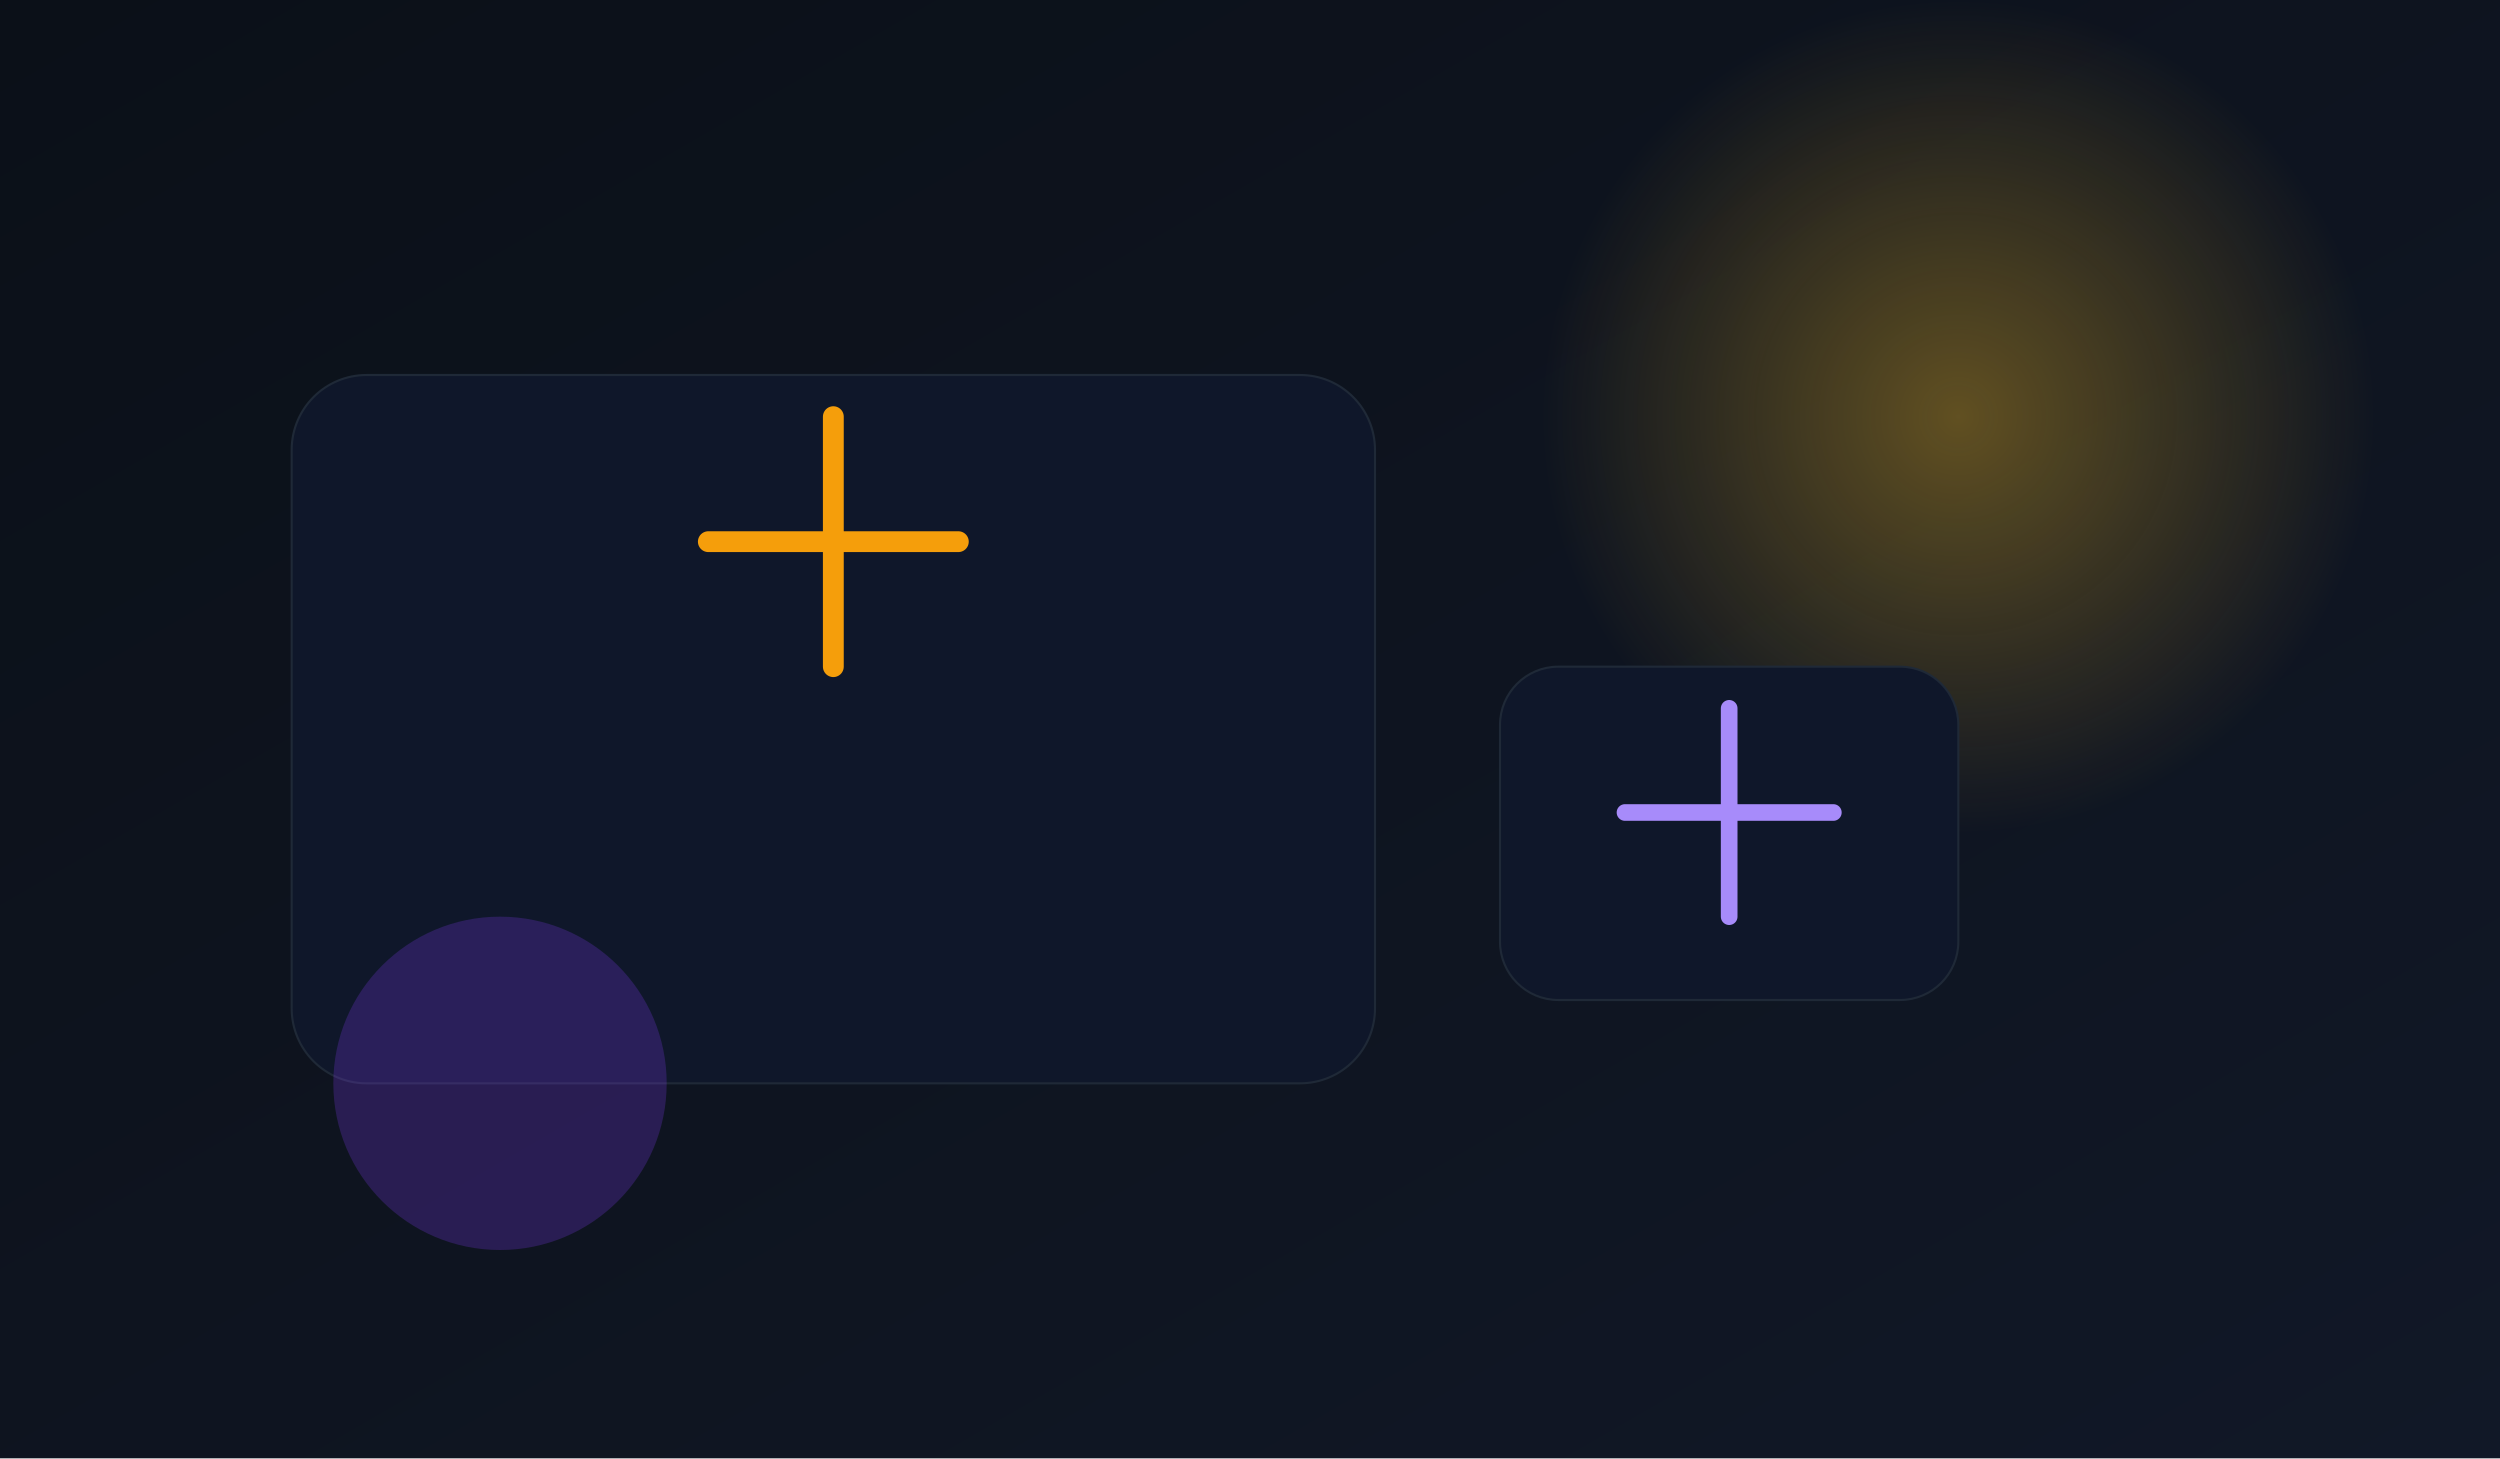
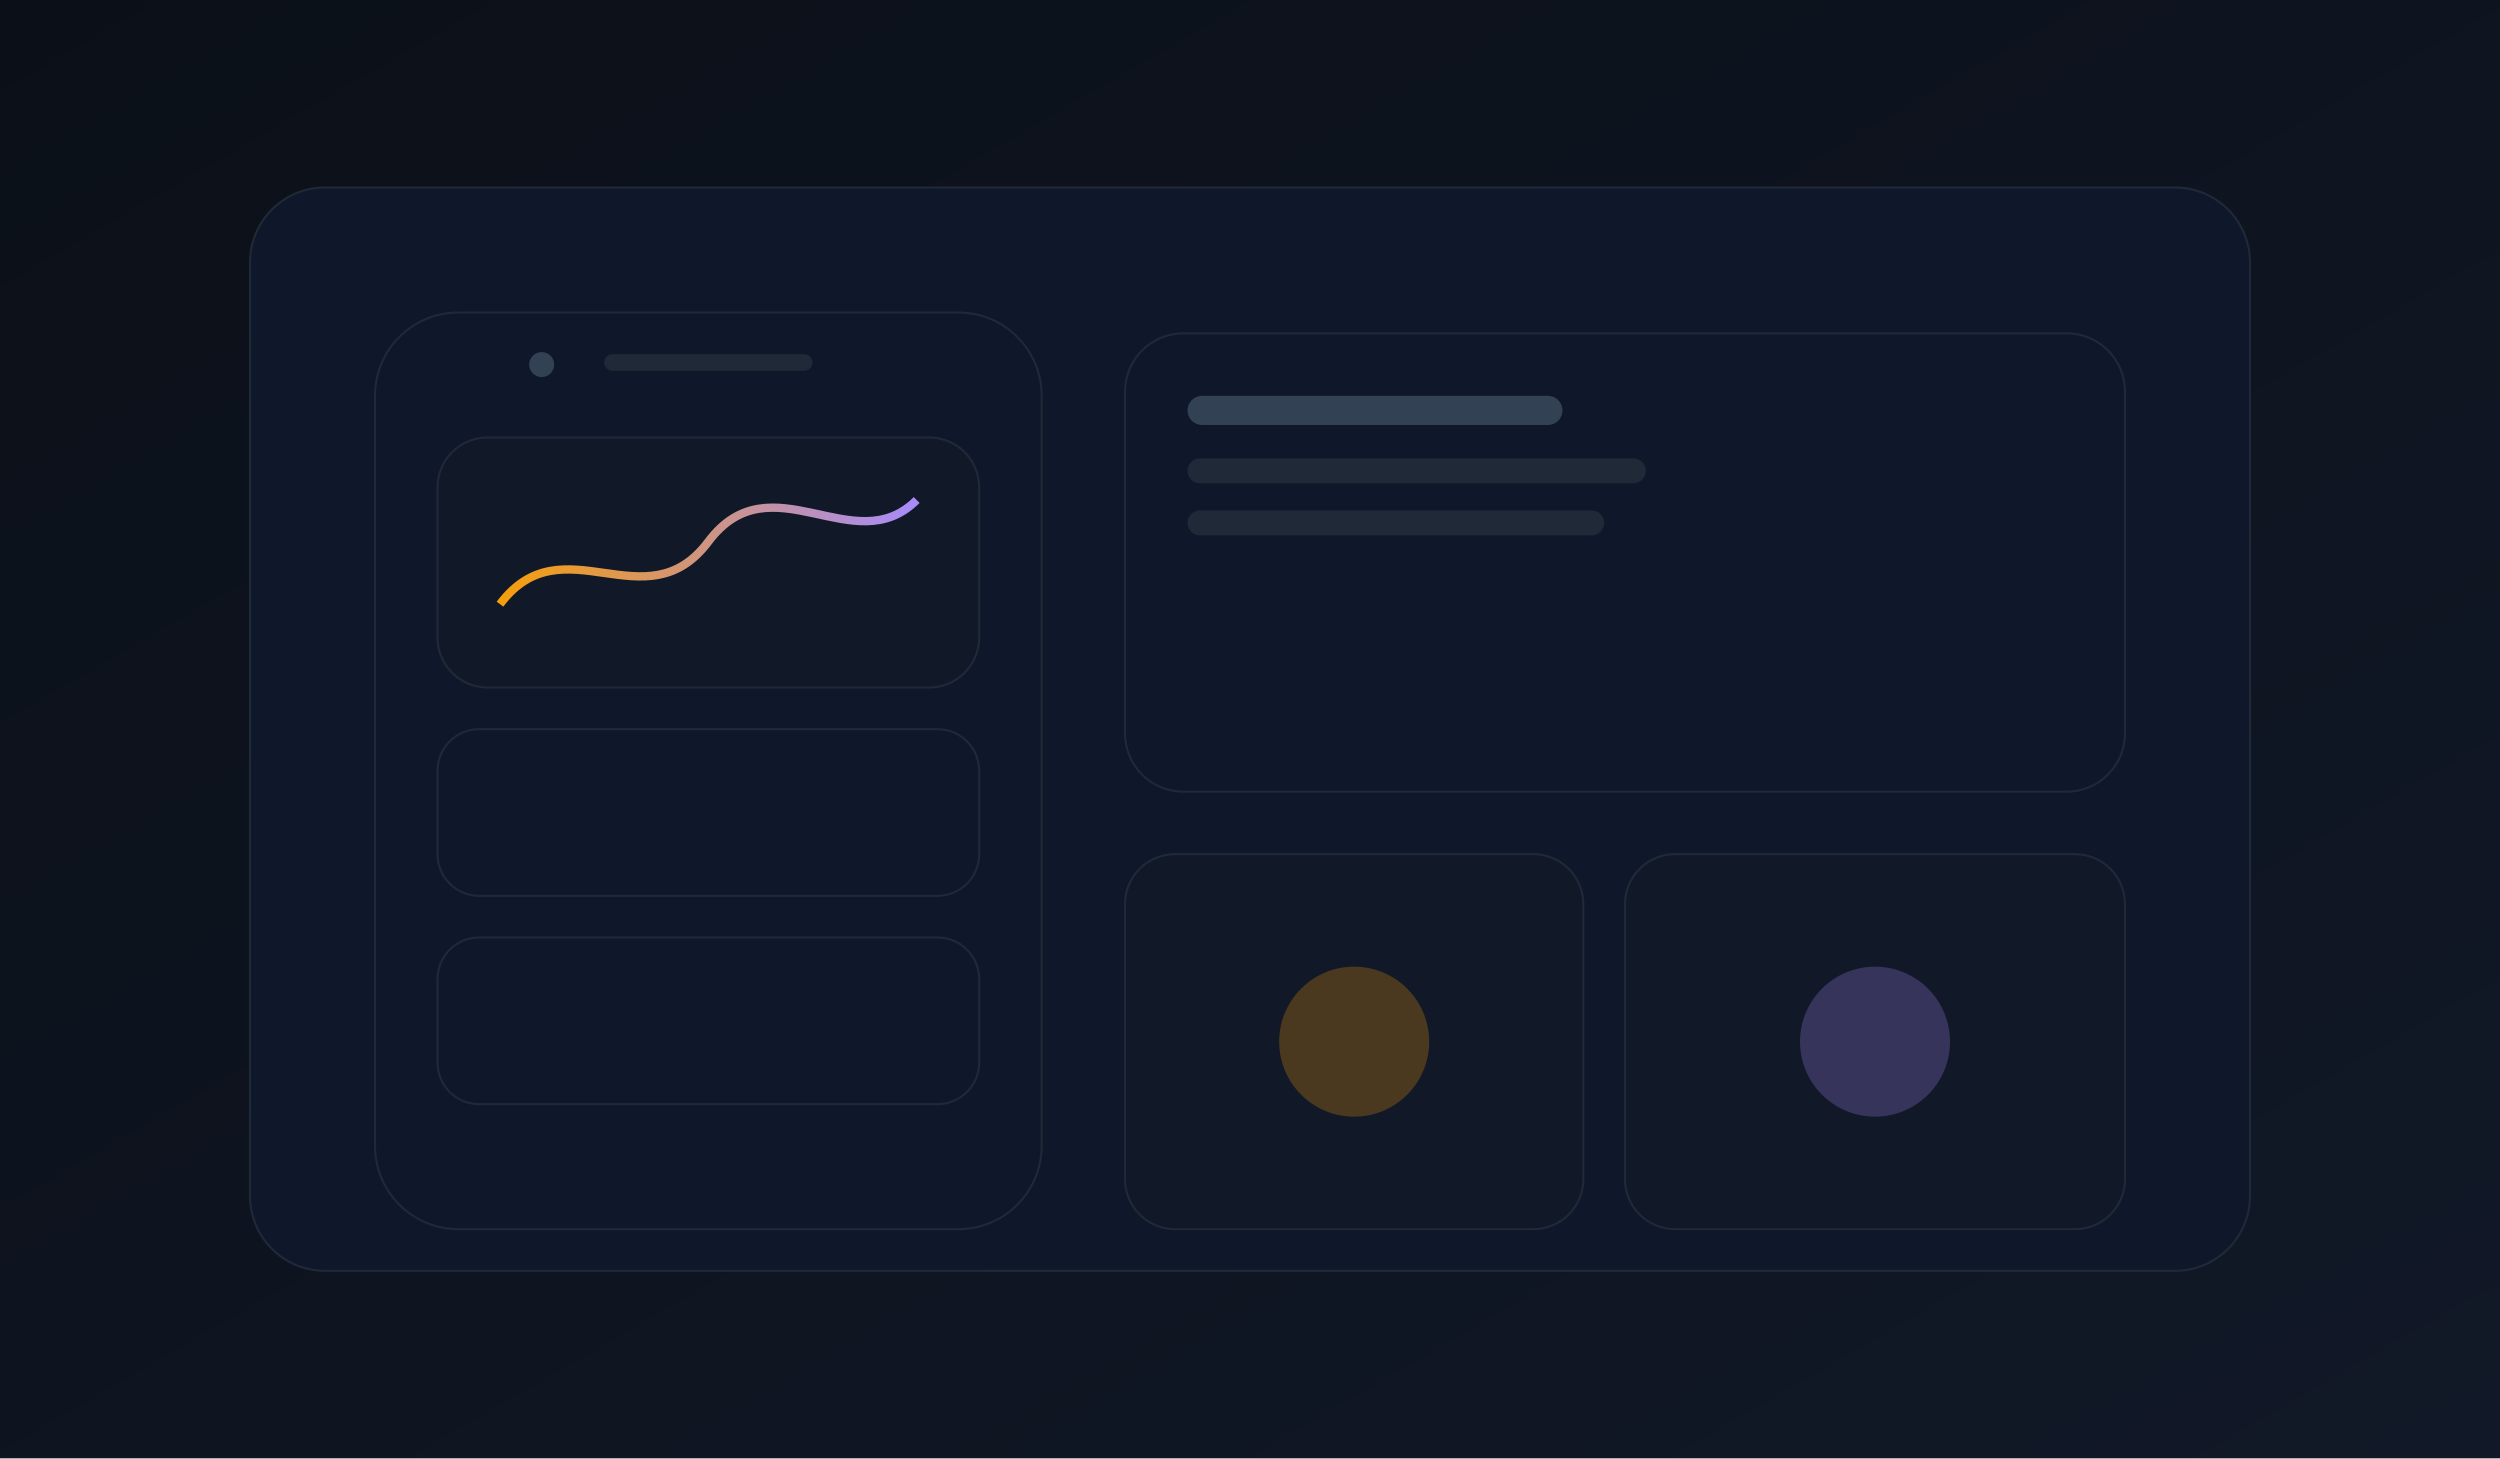
<svg xmlns="http://www.w3.org/2000/svg" width="1200" height="700" viewBox="0 0 1200 700" fill="none">
  <defs>
    <linearGradient id="bg" x1="0" y1="0" x2="1" y2="1">
      <stop offset="0%" stop-color="#0B1018" />
      <stop offset="100%" stop-color="#111827" />
    </linearGradient>
-     <radialGradient id="sun" cx="0" cy="0" r="1" gradientUnits="userSpaceOnUse" gradientTransform="translate(940 200) rotate(90) scale(200 200)">
-       <stop offset="0%" stop-color="#FBBF24" stop-opacity="0.35" />
-       <stop offset="100%" stop-color="#FBBF24" stop-opacity="0" />
-     </radialGradient>
+     <linearGradient id="accent" x1="0" y1="0" x2="1" y2="0">
+       <stop offset="0%" stop-color="#F59E0B" />
+       <stop offset="100%" stop-color="#A78BFA" />
+     </linearGradient>
  </defs>
  <rect width="1200" height="700" fill="url(#bg)" />
-   <circle cx="940" cy="200" r="200" fill="url(#sun)" />
-   <rect x="140" y="180" width="520" height="340" rx="36" fill="#0F172A" stroke="#1F2937" />
-   <path d="M340 260H460" stroke="#F59E0B" stroke-width="10" stroke-linecap="round" />
-   <path d="M400 200V320" stroke="#F59E0B" stroke-width="10" stroke-linecap="round" />
-   <rect x="720" y="320" width="220" height="160" rx="28" fill="#0F172A" stroke="#1F2937" />
-   <path d="M780 390H880" stroke="#A78BFA" stroke-width="8" stroke-linecap="round" />
-   <path d="M830 340V440" stroke="#A78BFA" stroke-width="8" stroke-linecap="round" />
-   <circle cx="240" cy="520" r="80" fill="#7C3AED" fill-opacity="0.25" />
+   <rect x="120" y="90" width="960" height="520" rx="36" fill="#0F172A" stroke="#1F2937" />
+   <rect x="180" y="150" width="320" height="440" rx="40" fill="#0F172A" stroke="#1F2937" />
+   <rect x="290" y="170" width="100" height="8" rx="4" fill="#1F2937" />
+   <circle cx="260" cy="175" r="6" fill="#334155" />
+   <rect x="210" y="210" width="260" height="120" rx="24" fill="#111827" stroke="#1F2937" />
+   <path d="M240 290 C 270 250 310 300 340 260 C 370 220 410 270 440 240" stroke="url(#accent)" stroke-width="4" fill="none" />
+   <rect x="210" y="350" width="260" height="80" rx="20" fill="#0F172A" stroke="#1F2937" />
+   <rect x="210" y="450" width="260" height="80" rx="20" fill="#0F172A" stroke="#1F2937" />
+   <rect x="540" y="160" width="480" height="220" rx="28" fill="#0F172A" stroke="#1F2937" />
+   <rect x="570" y="190" width="180" height="14" rx="7" fill="#334155" />
+   <rect x="570" y="220" width="220" height="12" rx="6" fill="#1F2937" />
+   <rect x="570" y="245" width="200" height="12" rx="6" fill="#1F2937" />
+   <rect x="540" y="410" width="220" height="180" rx="24" fill="#111827" stroke="#1F2937" />
+   <rect x="780" y="410" width="240" height="180" rx="24" fill="#111827" stroke="#1F2937" />
+   <circle cx="650" cy="500" r="36" fill="#F59E0B" fill-opacity="0.25" />
+   <circle cx="900" cy="500" r="36" fill="#A78BFA" fill-opacity="0.25" />
</svg>
